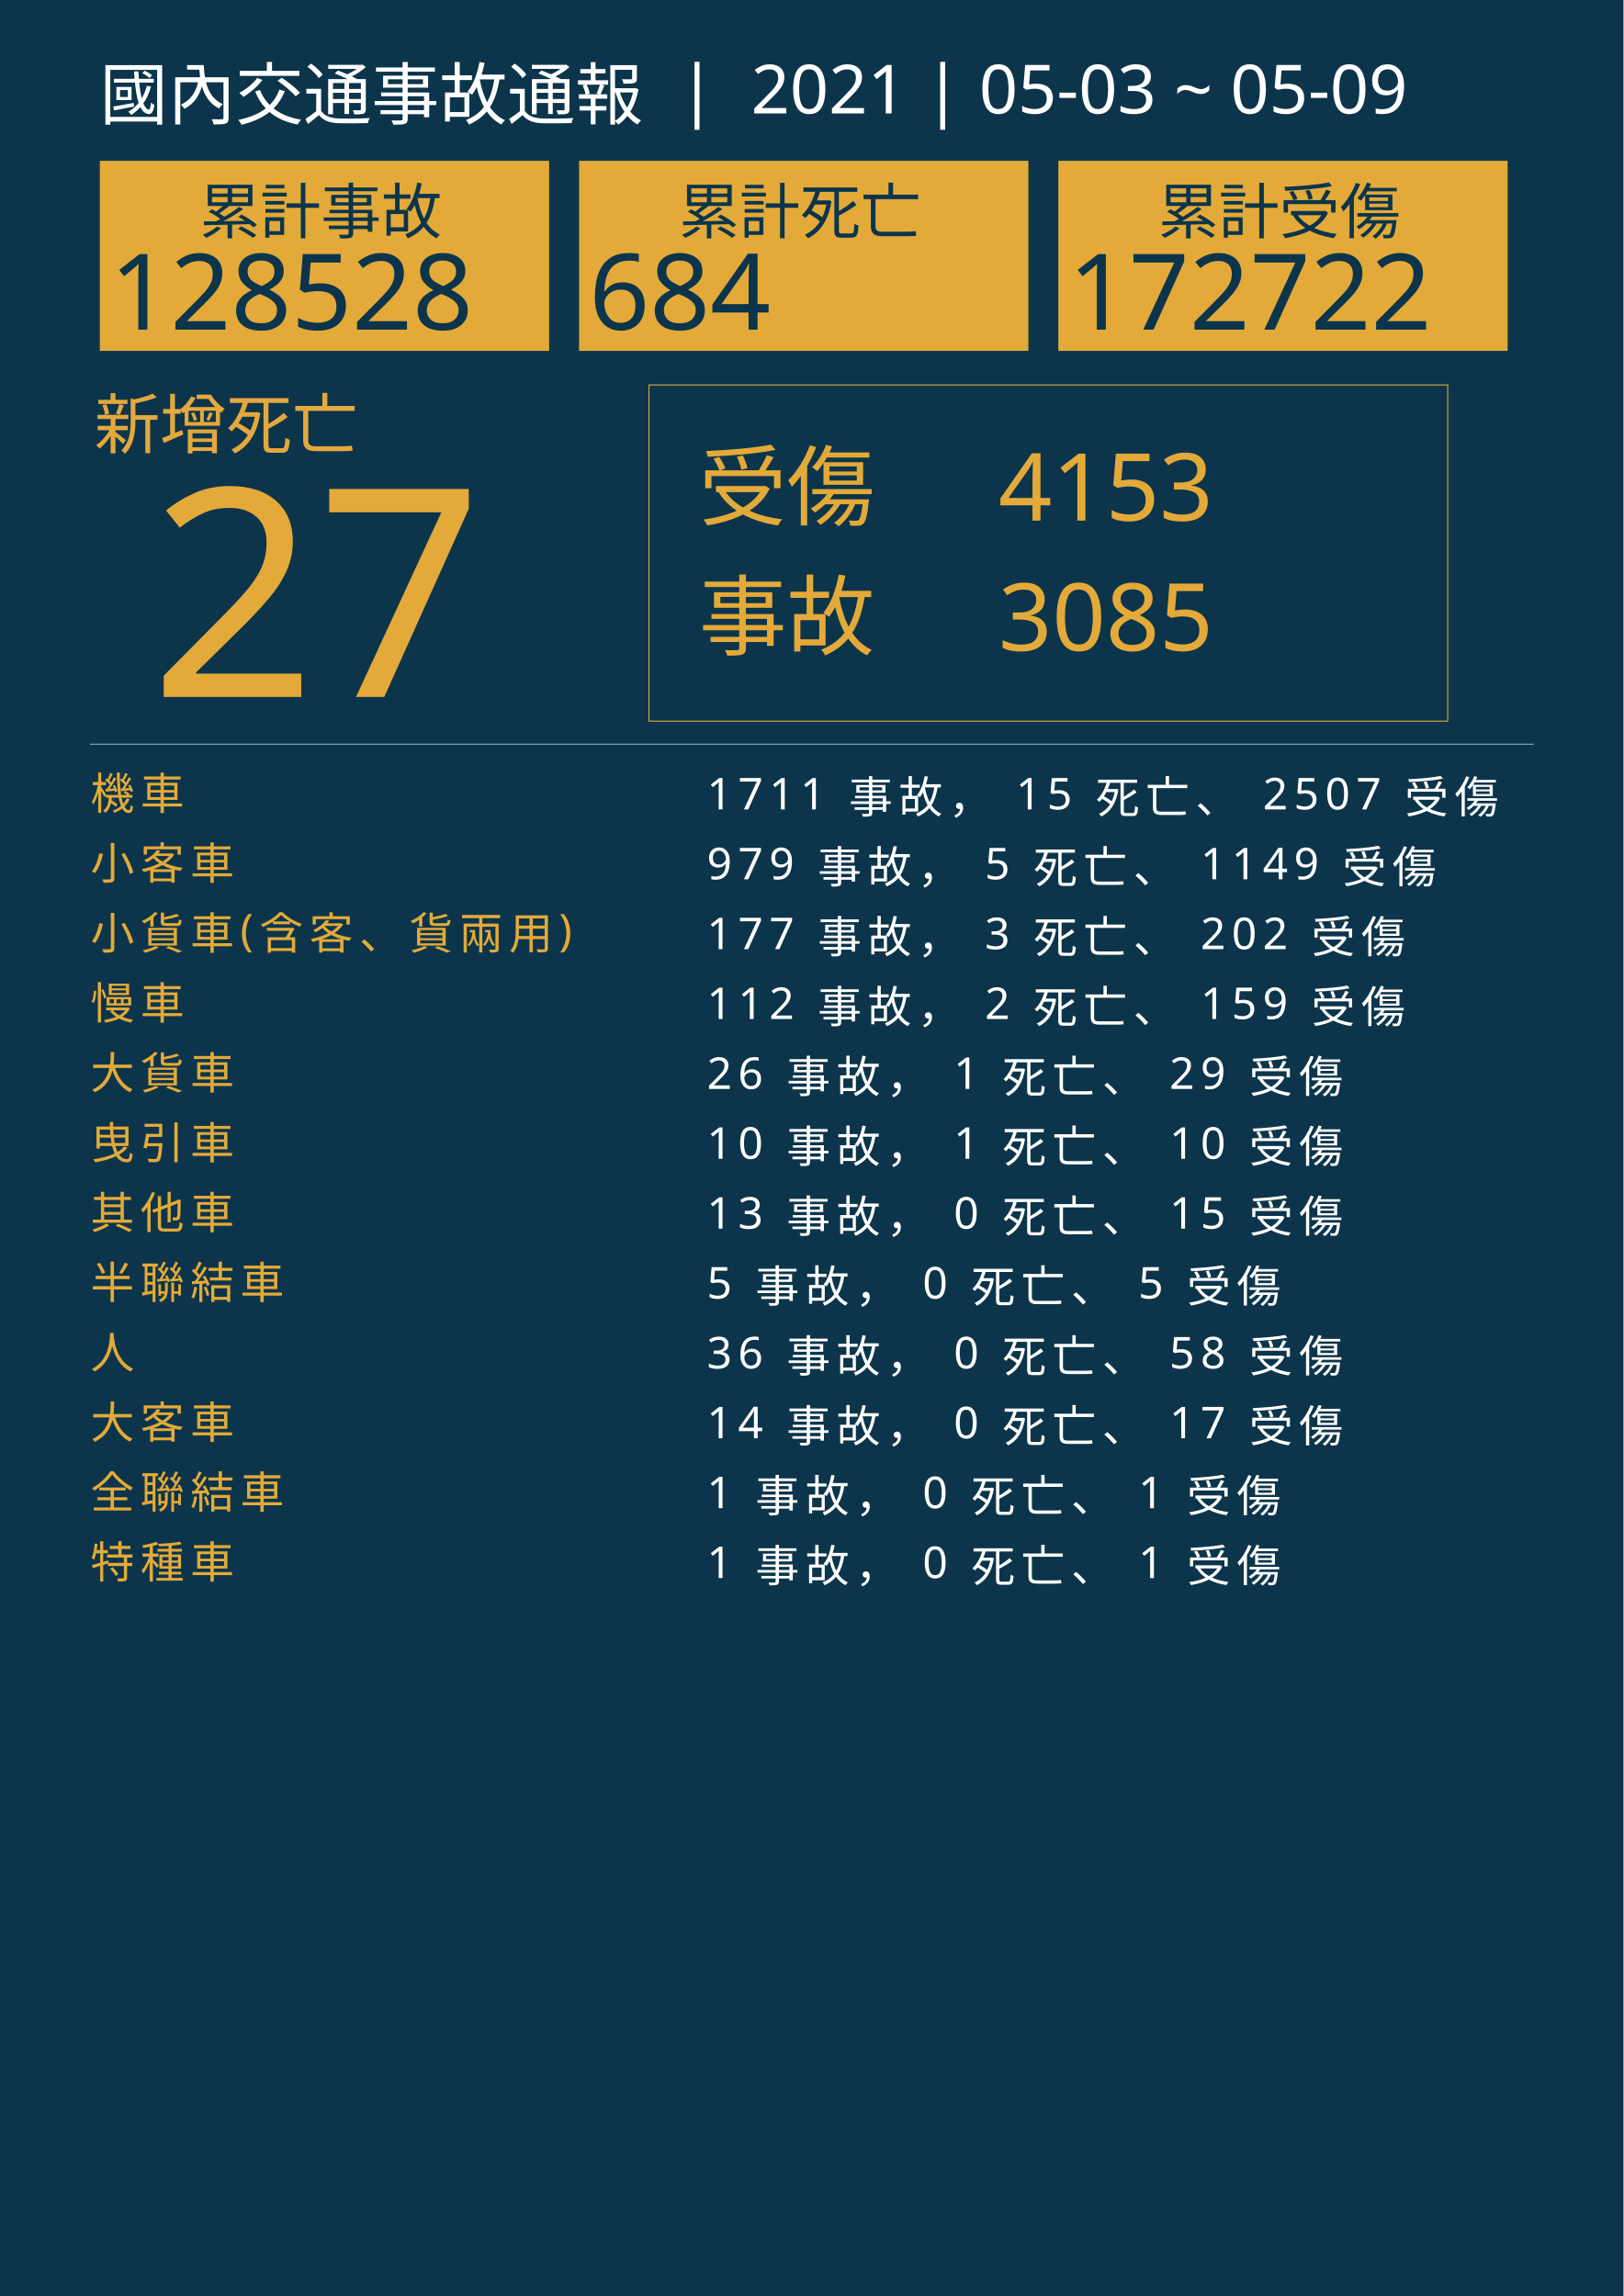
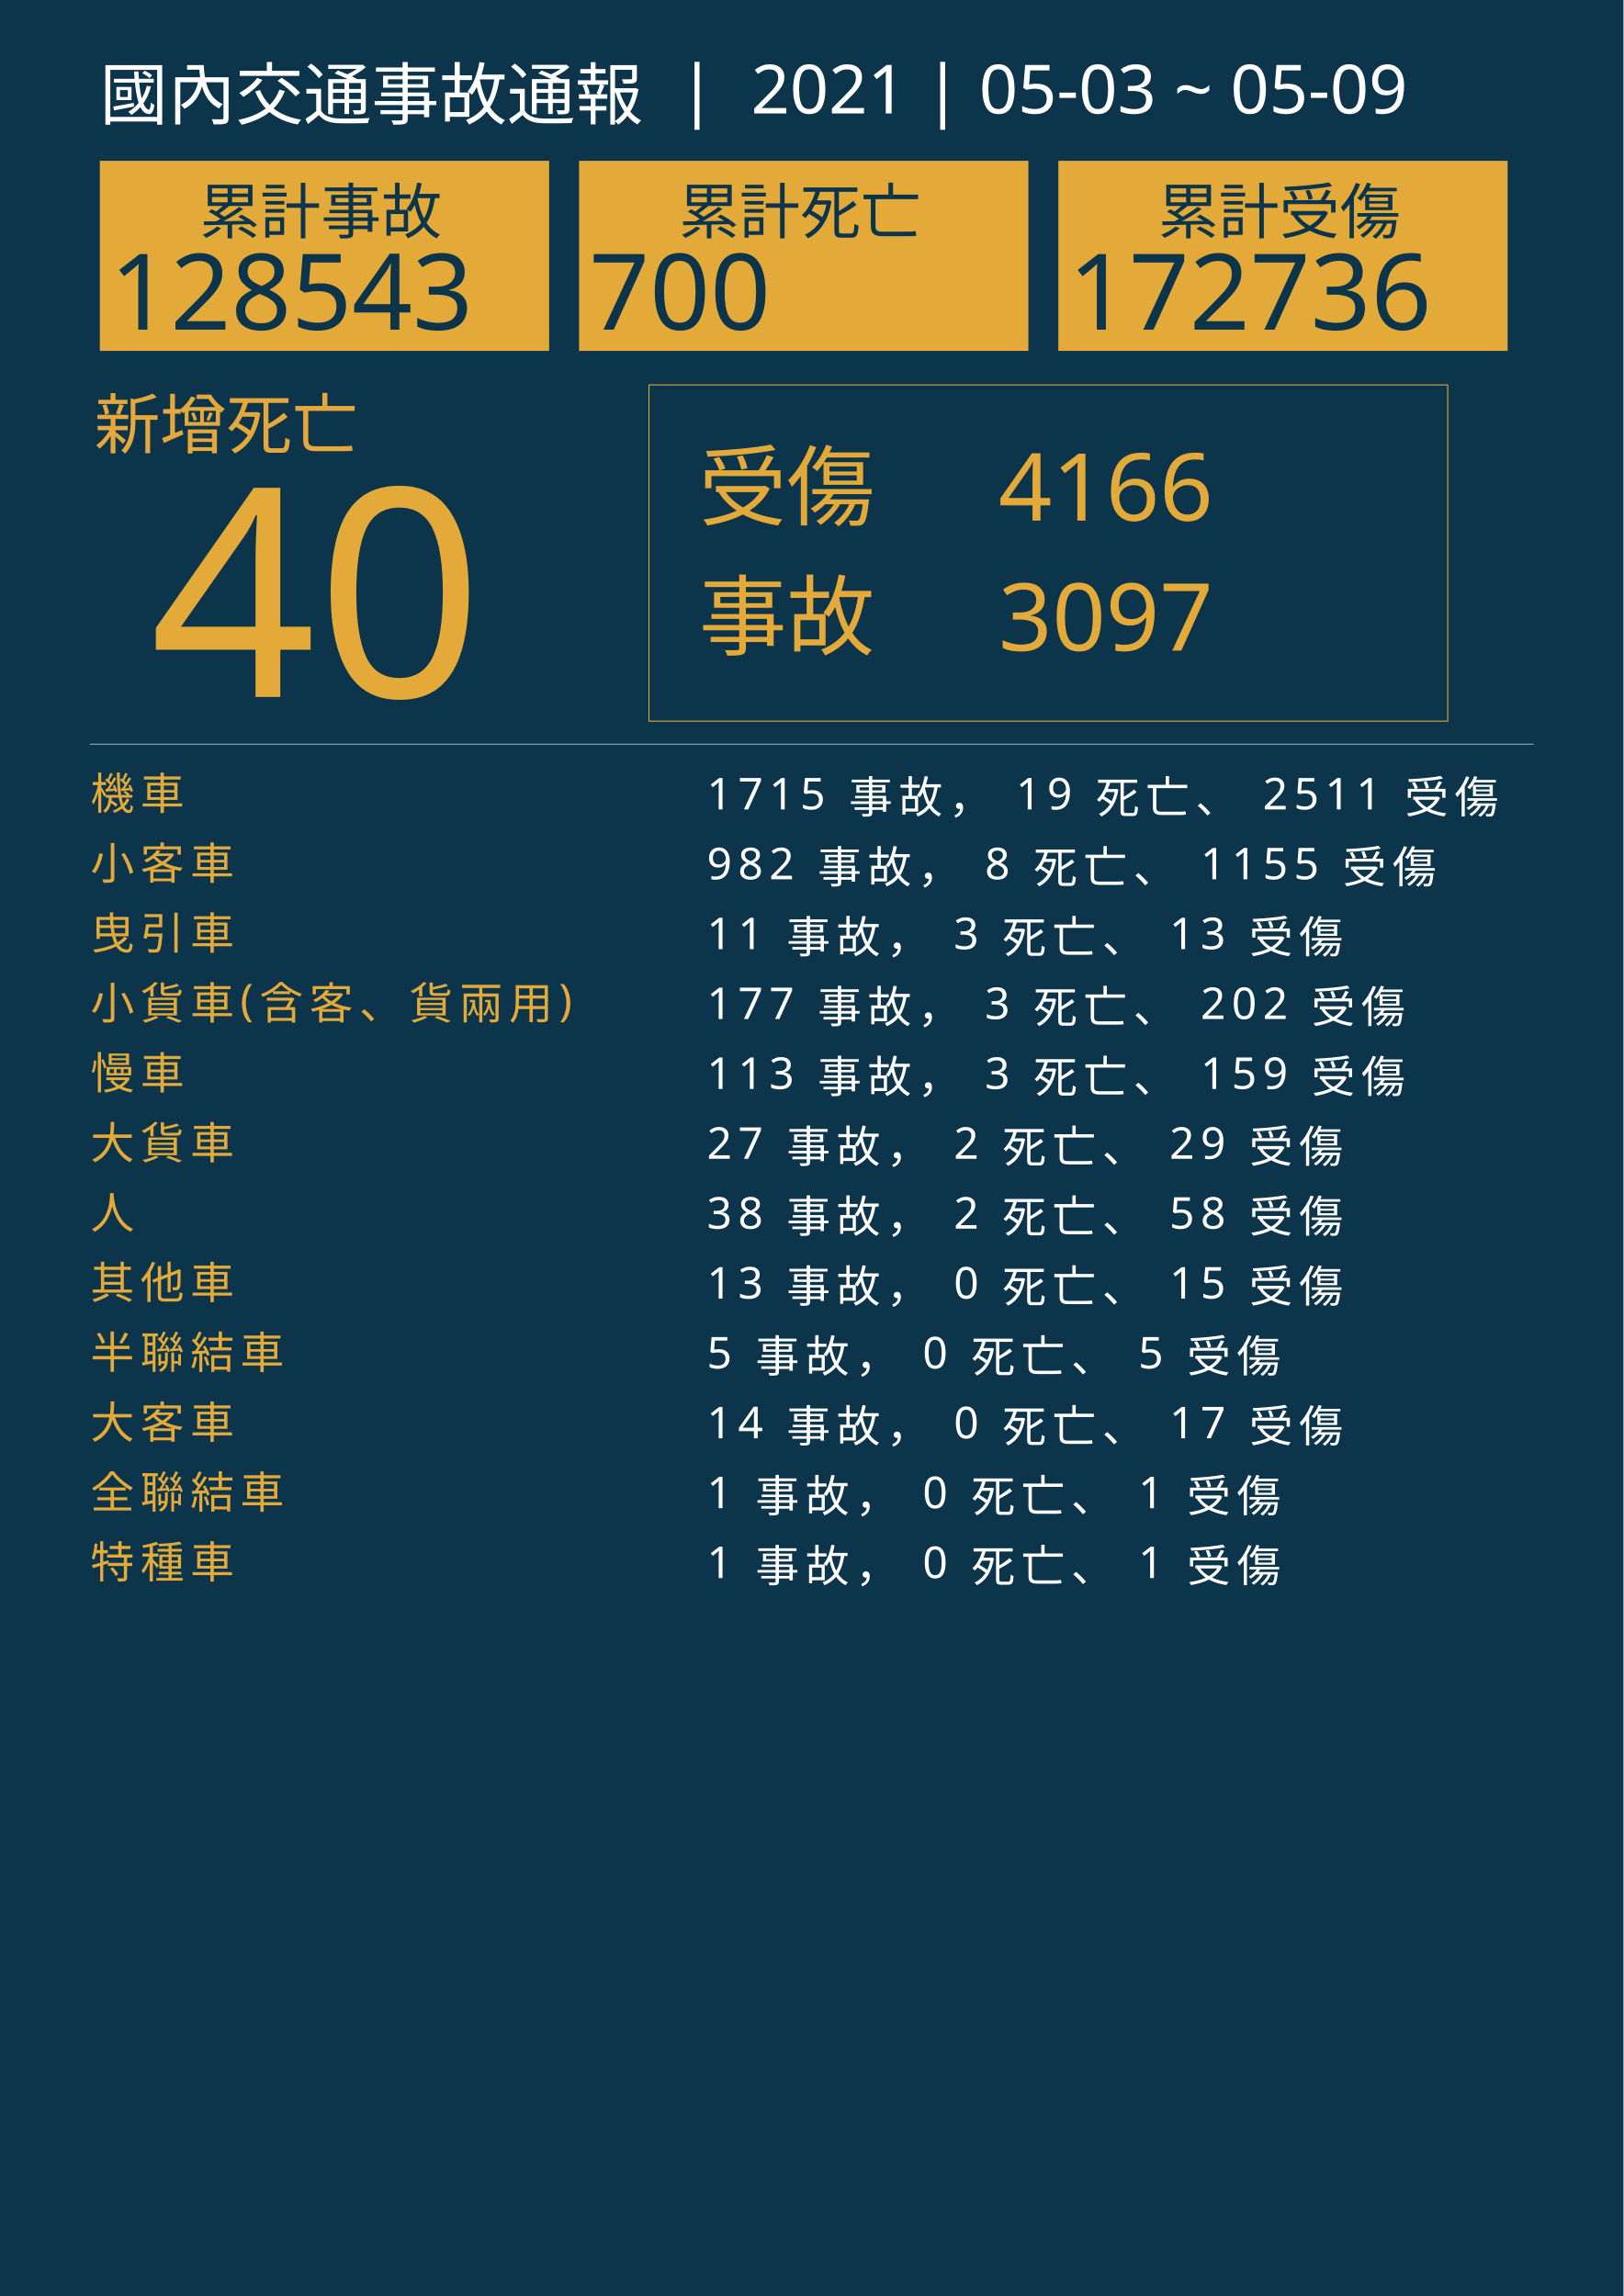
<svg xmlns="http://www.w3.org/2000/svg" version="1.1" id="圖層_1" x="0px" y="0px" viewBox="0 0 1626 2300" style="enable-background:new 0 0 1626 2300;" xml:space="preserve">
  <style type="text/css">
	.st0{fill:#0C354B;}
	.st1{fill:#E5A83D;}
	.st2{font-family:'NotoSansCJKtc-Bold-B5pc-H';}
	.st3{font-size:66px;}
	.st4{fill:#E3AA39;}
	.st5{font-family:'Arial-BoldMT';}
	.st6{font-size:291.776px;}
	.st7{fill:none;stroke:#E3AA39;stroke-miterlimit:10;}
	.st8{font-family:'NotoSansCJKtc-Light-B5pc-H';}
	.st9{font-size:88px;}
	.st10{font-family:'NotoSansCJKtc-Medium-B5pc-H';}
	.st11{font-size:94px;}
	.st12{fill:none;stroke:#8AAFC1;stroke-miterlimit:10;}
	.st13{font-size:60.649px;}
	.st14{font-size:106px;}
	.st15{fill:none;}
	.st16{font-size:44px;}
	.st17{letter-spacing:6;}
	.st18{fill:#FFFFFF;}
	.st19{letter-spacing:1;}
	.st20{font-size:68px;}
</style>
  <rect class="st0" width="1626" height="2300" />
  <text transform="matrix(1 0 0 1 94.5001 449.017)" class="st1 st2 st3">新增死亡</text>
  <g>
-     <text transform="matrix(1 0 0 1 150 698.1412)" class="st4 st5 st6">27</text>
+     <text transform="matrix(1 0 0 1 150 698.1412)" class="st4 st5 st6">40</text>
  </g>
  <g>
    <rect x="650" y="385.6" class="st7" width="800" height="336.8" />
    <g>
      <text transform="matrix(1 0 0 1 700 519.593)" class="st4 st8 st9">受傷</text>
-       <text transform="matrix(1 0 0 1 1000 521.5084)" class="st4 st10 st11">4153</text>
-       <text transform="matrix(1 0 0 1 1000 651.7274)" class="st4 st10 st11">3085</text>
+       <text transform="matrix(1 0 0 1 1000 521.5084)" class="st4 st10 st11">4166</text>
+       <text transform="matrix(1 0 0 1 1000 651.7274)" class="st4 st10 st11">3097</text>
      <text transform="matrix(1 0 0 1 700 649.4965)" class="st4 st8 st9">事故</text>
    </g>
  </g>
  <line class="st12" x1="90" y1="745.5" x2="1536" y2="745.5" />
  <g>
    <g>
      <rect x="100" y="161.1" class="st4" width="450" height="190.4" />
      <g>
        <text transform="matrix(1 0 0 1 200 233.9079)" class="st0 st10 st13">累計事故</text>
        <g>
-           <text transform="matrix(1 0 0 1 110 330.2121)" class="st0 st5 st14">128528</text>
+           <text transform="matrix(1 0 0 1 110 330.2121)" class="st0 st5 st14">128543</text>
        </g>
      </g>
    </g>
    <g>
      <rect x="580" y="161.1" class="st4" width="450" height="190.4" />
      <g>
        <text transform="matrix(1 0 0 1 680 233.908)" class="st0 st10 st13">累計死亡</text>
        <g>
-           <text transform="matrix(1 0 0 1 590 330.2122)" class="st0 st5 st14">684</text>
+           <text transform="matrix(1 0 0 1 590 330.2122)" class="st0 st5 st14">700</text>
        </g>
      </g>
    </g>
    <g>
      <rect x="1060" y="161.1" class="st4" width="450" height="190.4" />
      <g>
        <text transform="matrix(1 0 0 1 1160 233.908)" class="st0 st10 st13">累計受傷</text>
        <g>
-           <text transform="matrix(1 0 0 1 1070 330.2122)" class="st0 st5 st14">172722</text>
+           <text transform="matrix(1 0 0 1 1070 330.2122)" class="st0 st5 st14">172736</text>
        </g>
      </g>
    </g>
  </g>
  <rect x="90.6" y="772.1" class="st15" width="1141.8" height="314.8" />
  <text transform="matrix(1 0 0 1 90.5591 810.7965)">
    <tspan x="0" y="0" class="st4 st10 st16 st17">機車</tspan>
-     <tspan x="600" y="0" class="st18 st10 st16 st17"> 1711 事故， 15 死亡、 2507 受傷</tspan>
+     <tspan x="600" y="0" class="st18 st10 st16 st17"> 1715 事故， 19 死亡、 2511 受傷</tspan>
    <tspan x="0" y="70" class="st4 st10 st16 st17">小客車</tspan>
-     <tspan x="600" y="70" class="st18 st10 st16 st17"> 979 事故， 5 死亡、 1149 受傷</tspan>
-     <tspan x="0" y="140" class="st4 st10 st16 st17">小貨車(含客、貨兩用)</tspan>
-     <tspan x="600" y="140" class="st18 st10 st16 st17"> 177 事故， 3 死亡、 202 受傷</tspan>
-     <tspan x="0" y="210" class="st4 st10 st16 st17">慢車</tspan>
-     <tspan x="600" y="210" class="st18 st10 st16 st17"> 112 事故， 2 死亡、 159 受傷</tspan>
-     <tspan x="0" y="280" class="st4 st10 st16 st17">大貨車</tspan>
-     <tspan x="600" y="280" class="st18 st10 st16 st17"> 26 事故， 1 死亡、 29 受傷</tspan>
-     <tspan x="0" y="350" class="st4 st10 st16 st17">曳引車</tspan>
-     <tspan x="600" y="350" class="st18 st10 st16 st17"> 10 事故， 1 死亡、 10 受傷</tspan>
-     <tspan x="0" y="420" class="st4 st10 st16 st17">其他車</tspan>
-     <tspan x="600" y="420" class="st18 st10 st16 st17"> 13 事故， 0 死亡、 15 受傷</tspan>
-     <tspan x="0" y="490" class="st4 st10 st16 st17">半聯結車</tspan>
-     <tspan x="600" y="490" class="st18 st10 st16 st17"> 5 事故， 0 死亡、 5 受傷</tspan>
-     <tspan x="0" y="560" class="st4 st10 st16 st17">人</tspan>
-     <tspan x="600" y="560" class="st18 st10 st16 st17"> 36 事故， 0 死亡、 58 受傷</tspan>
+     <tspan x="600" y="70" class="st18 st10 st16 st17"> 982 事故， 8 死亡、 1155 受傷</tspan>
+     <tspan x="0" y="140" class="st4 st10 st16 st17">曳引車</tspan>
+     <tspan x="600" y="140" class="st18 st10 st16 st17"> 11 事故， 3 死亡、 13 受傷</tspan>
+     <tspan x="0" y="210" class="st4 st10 st16 st17">小貨車(含客、貨兩用)</tspan>
+     <tspan x="600" y="210" class="st18 st10 st16 st17"> 177 事故， 3 死亡、 202 受傷</tspan>
+     <tspan x="0" y="280" class="st4 st10 st16 st17">慢車</tspan>
+     <tspan x="600" y="280" class="st18 st10 st16 st17"> 113 事故， 3 死亡、 159 受傷</tspan>
+     <tspan x="0" y="350" class="st4 st10 st16 st17">大貨車</tspan>
+     <tspan x="600" y="350" class="st18 st10 st16 st17"> 27 事故， 2 死亡、 29 受傷</tspan>
+     <tspan x="0" y="420" class="st4 st10 st16 st17">人</tspan>
+     <tspan x="600" y="420" class="st18 st10 st16 st17"> 38 事故， 2 死亡、 58 受傷</tspan>
+     <tspan x="0" y="490" class="st4 st10 st16 st17">其他車</tspan>
+     <tspan x="600" y="490" class="st18 st10 st16 st17"> 13 事故， 0 死亡、 15 受傷</tspan>
+     <tspan x="0" y="560" class="st4 st10 st16 st17">半聯結車</tspan>
+     <tspan x="600" y="560" class="st18 st10 st16 st17"> 5 事故， 0 死亡、 5 受傷</tspan>
    <tspan x="0" y="630" class="st4 st10 st16 st17">大客車</tspan>
    <tspan x="600" y="630" class="st18 st10 st16 st17"> 14 事故， 0 死亡、 17 受傷</tspan>
    <tspan x="0" y="700" class="st4 st10 st16 st17">全聯結車</tspan>
    <tspan x="600" y="700" class="st18 st10 st16 st17"> 1 事故， 0 死亡、 1 受傷</tspan>
    <tspan x="0" y="770" class="st4 st10 st16 st17">特種車</tspan>
    <tspan x="600" y="770" class="st18 st10 st16 st17"> 1 事故， 0 死亡、 1 受傷</tspan>
  </text>
  <text transform="matrix(1 0 0 1 100 119.2712)" class="st18 st8 st20">國內交通事故通報  |  2021 | 05-03 ~ 05-09</text>
</svg>
